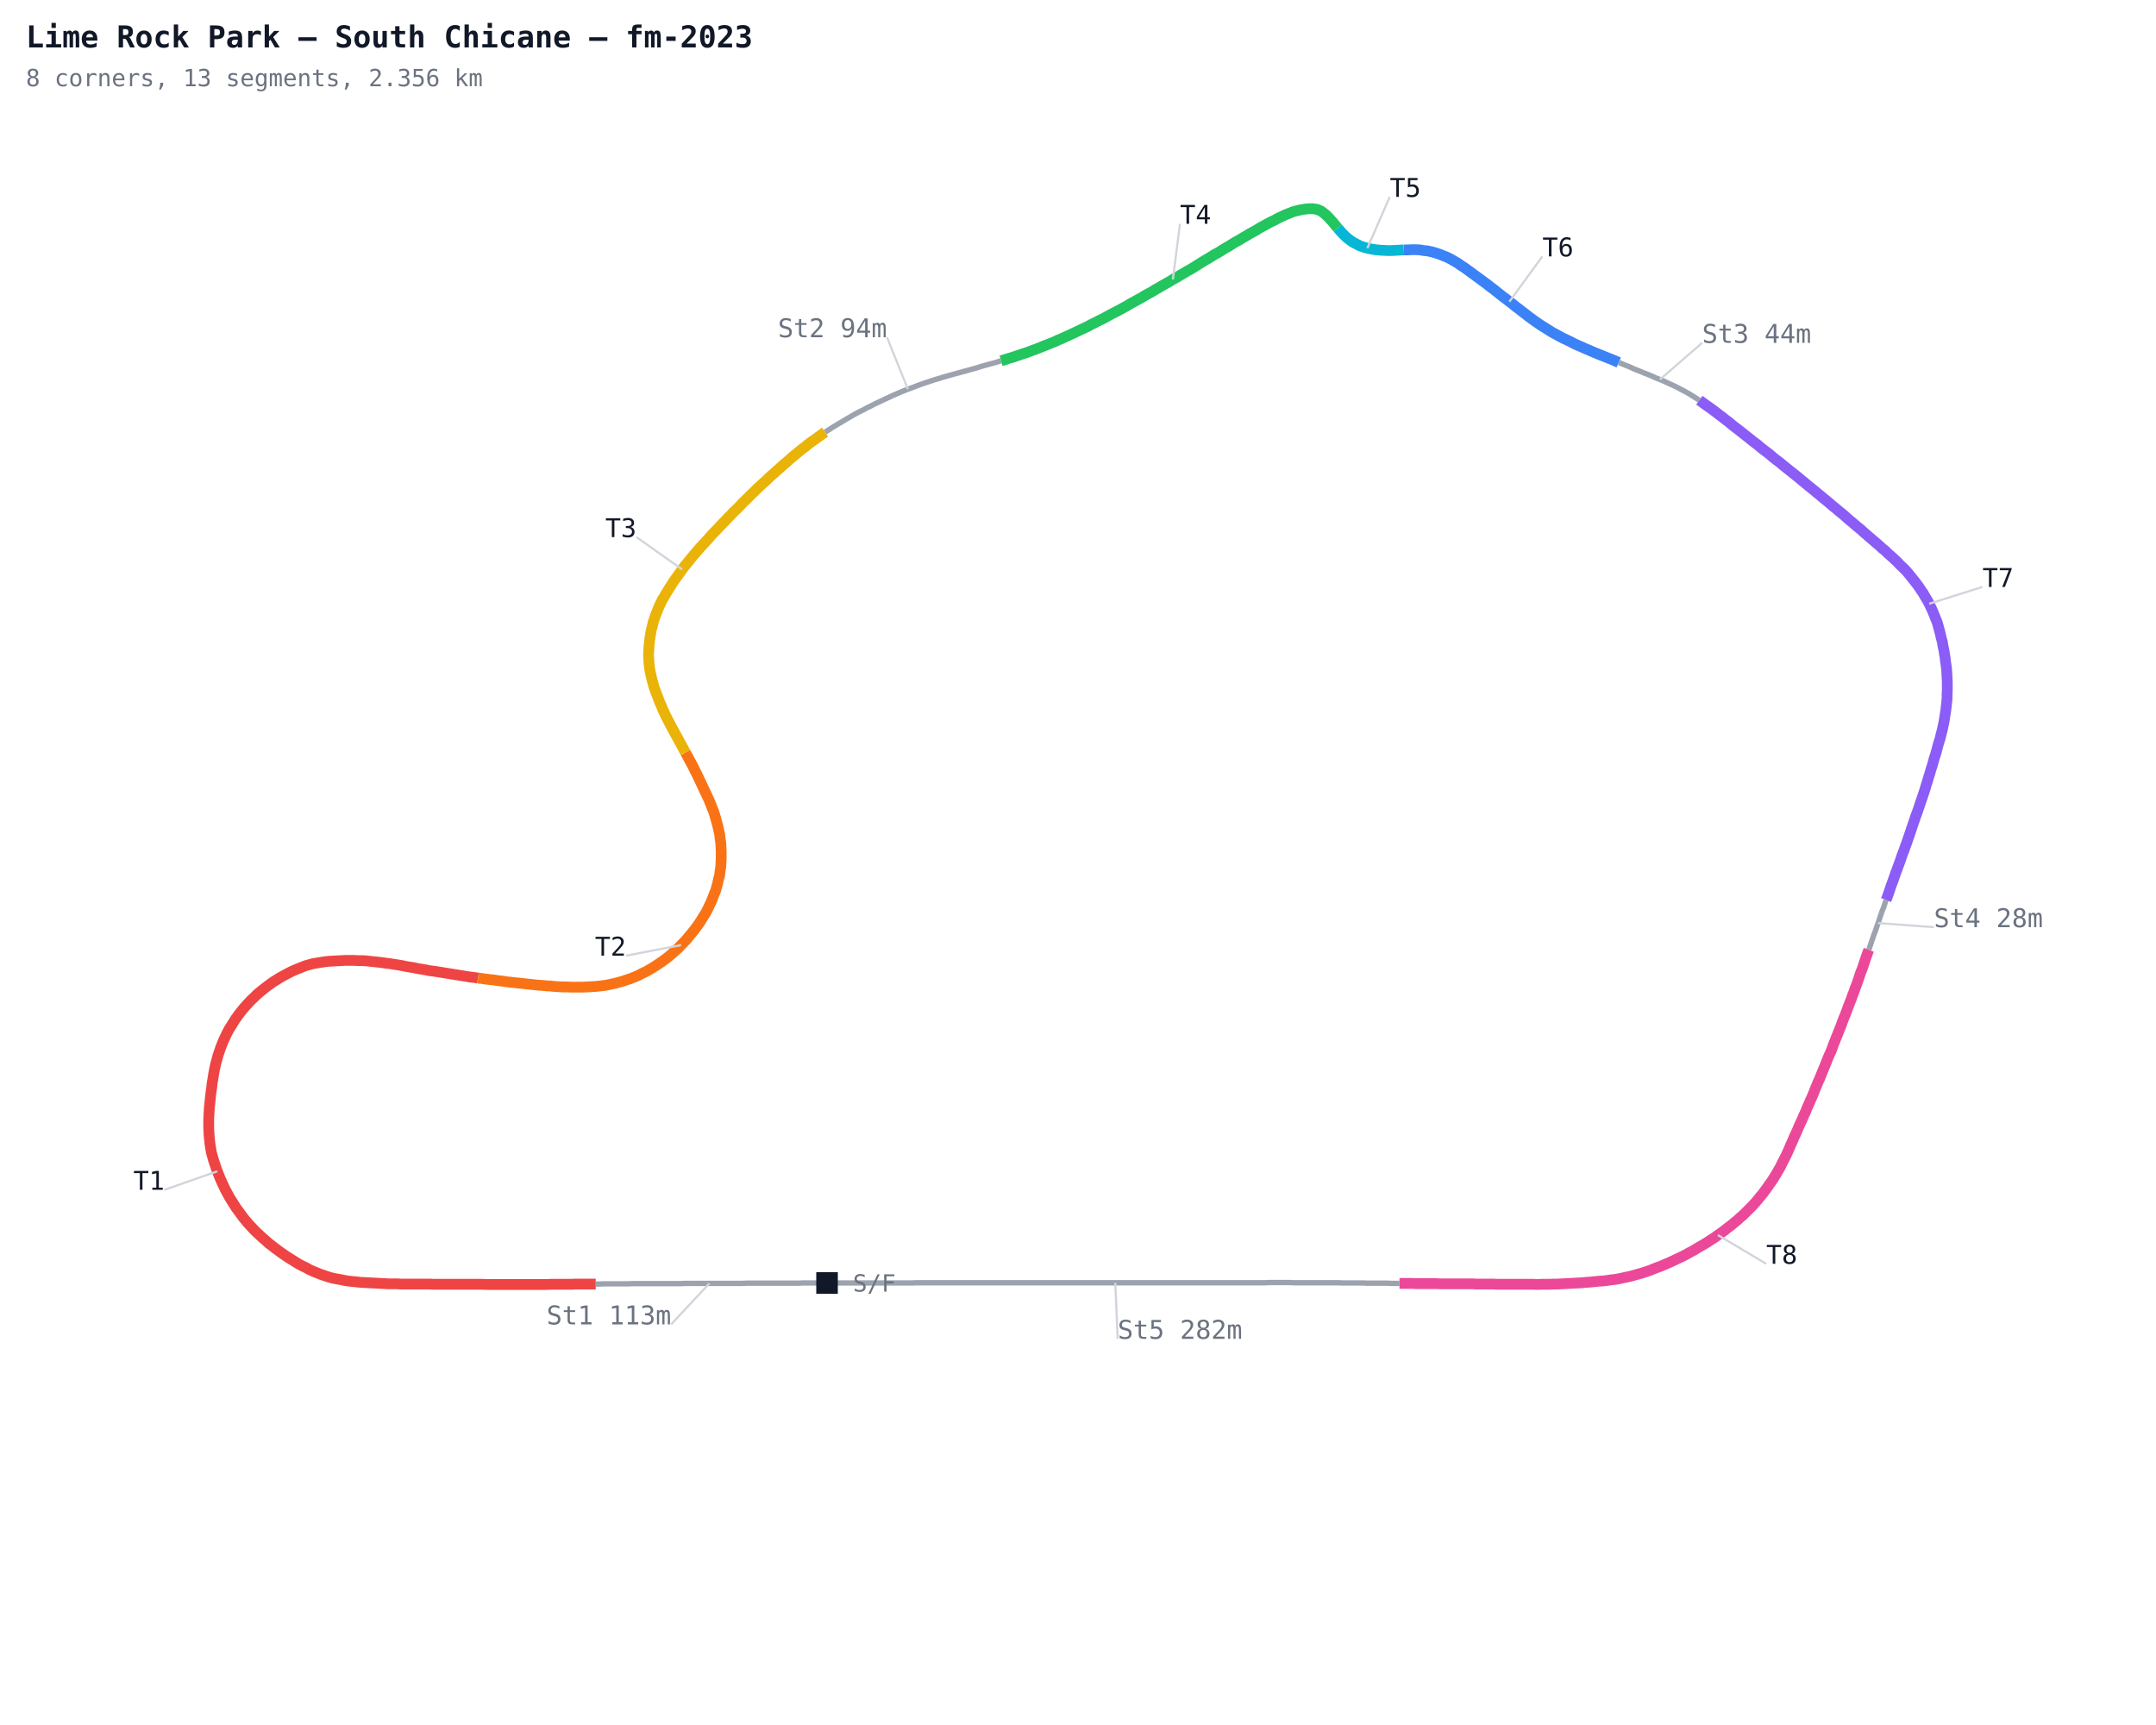
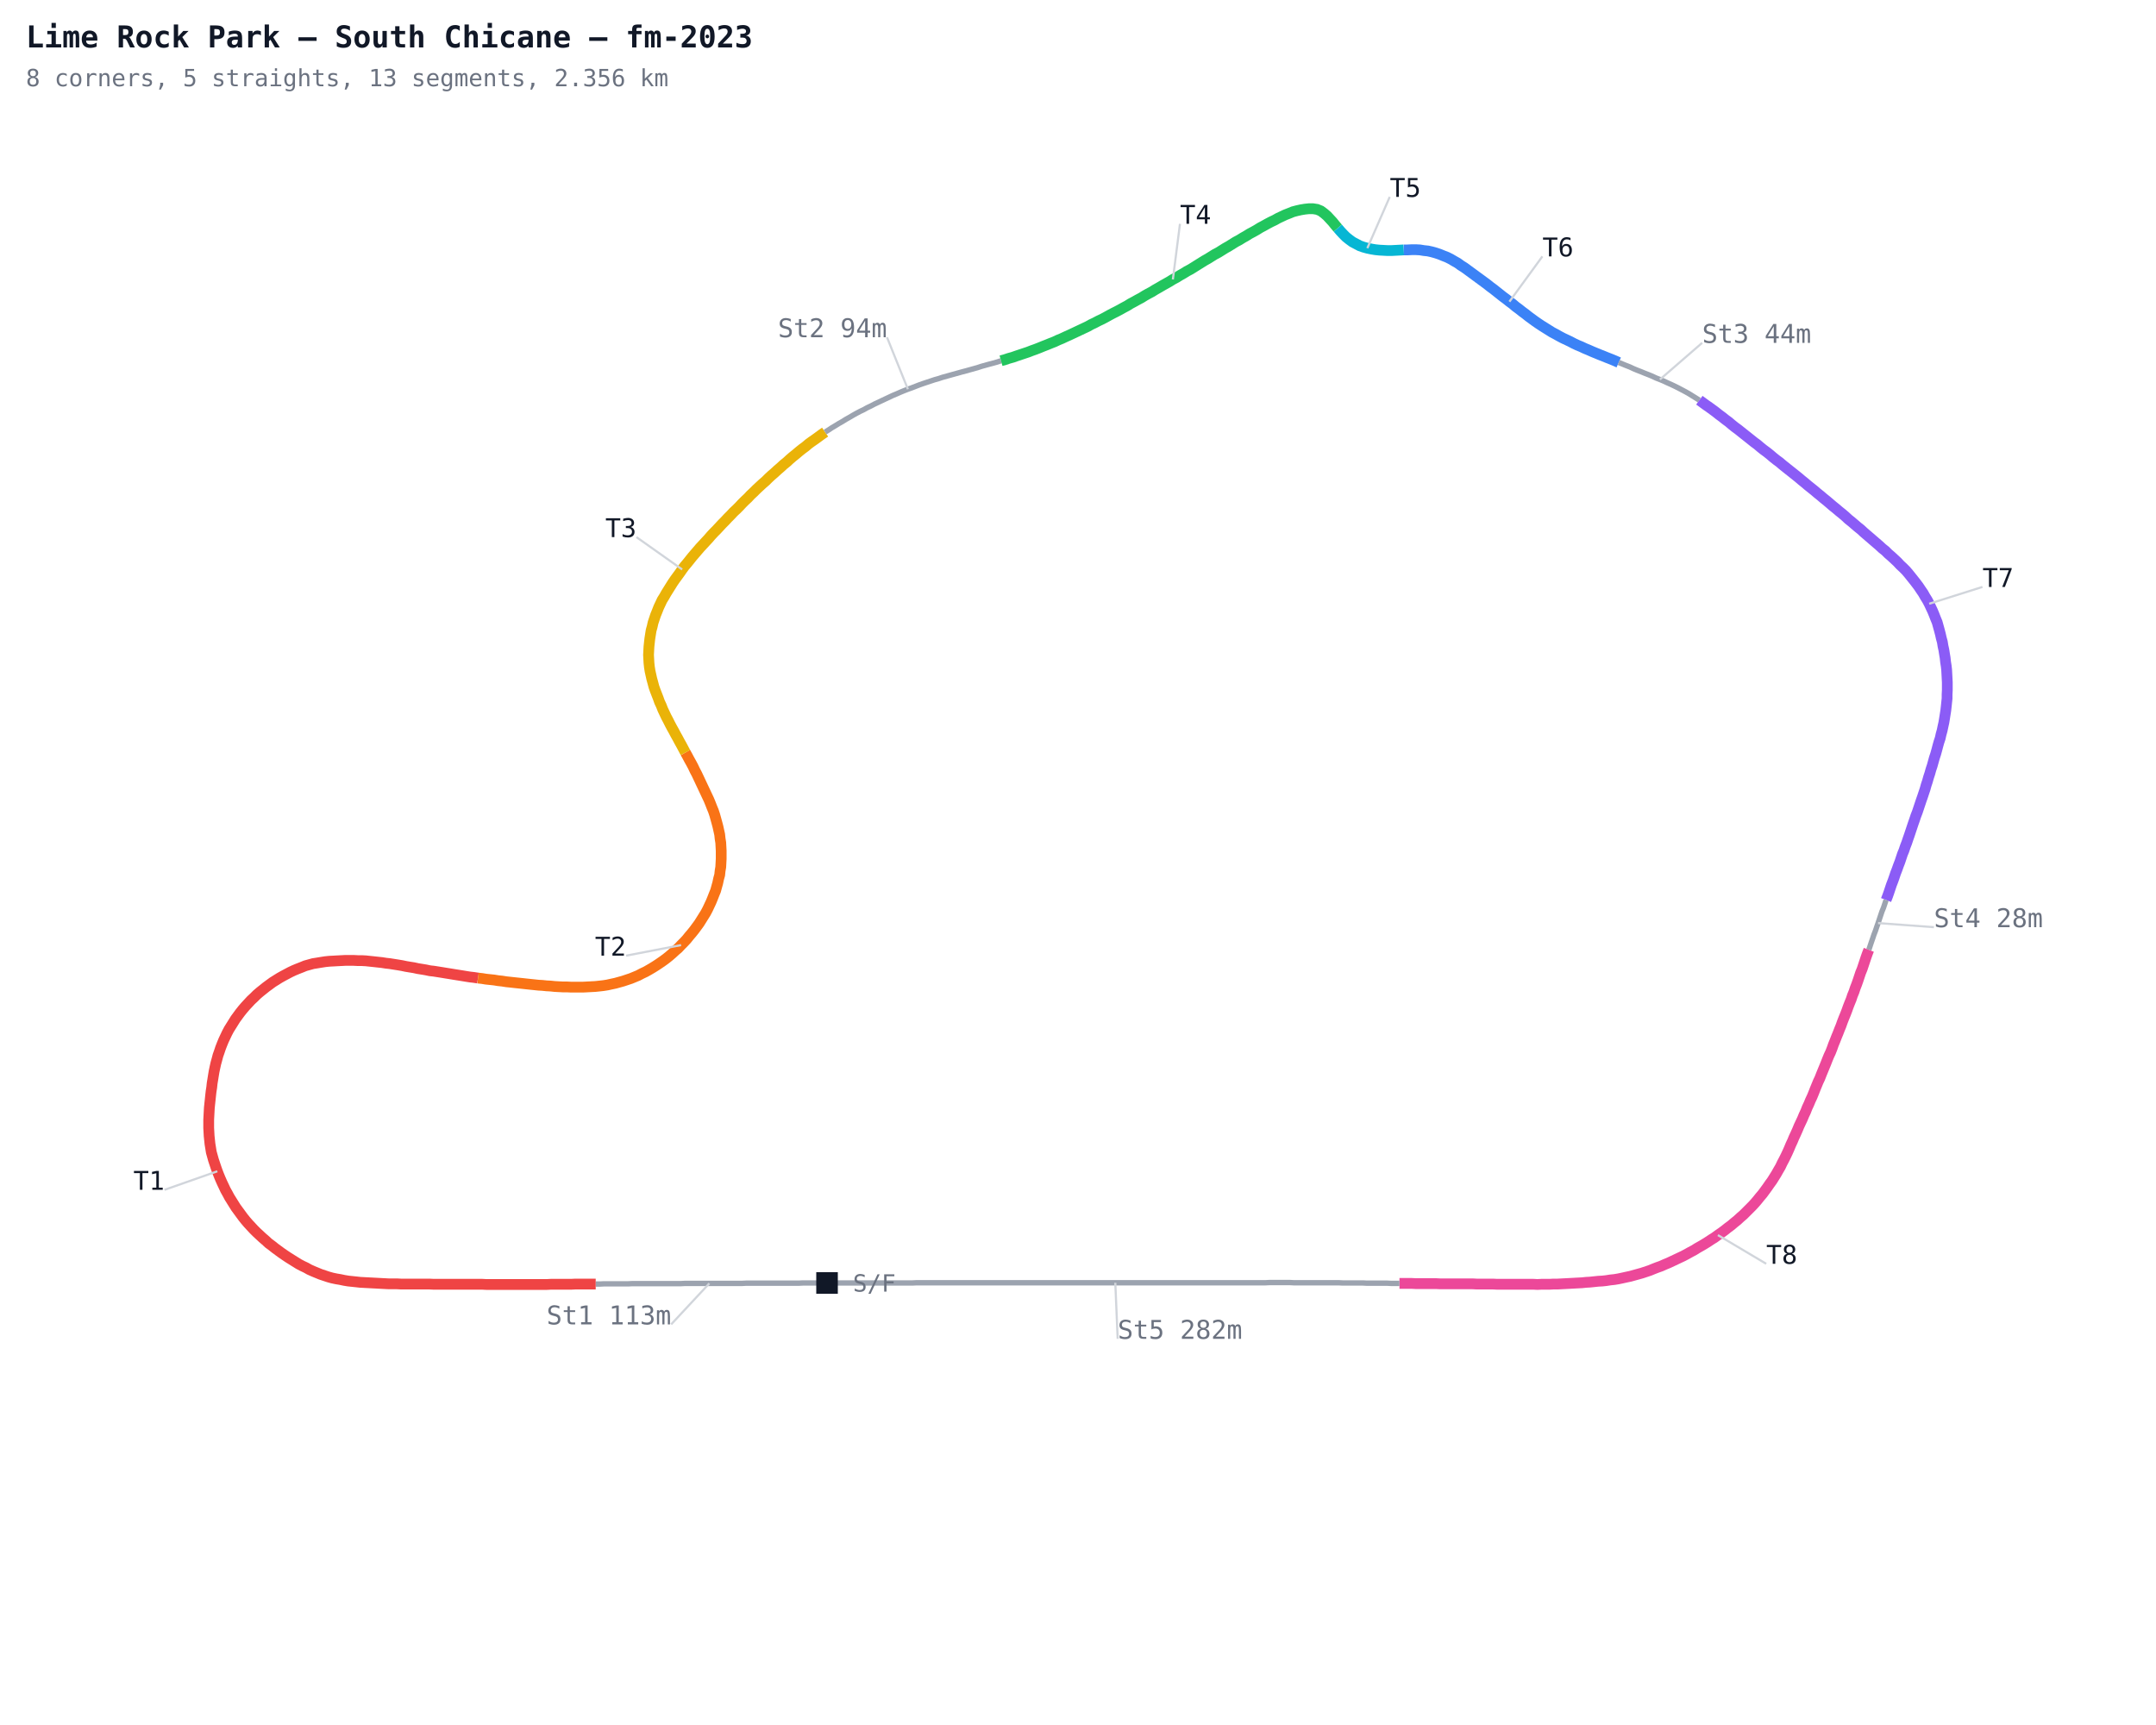
<svg xmlns="http://www.w3.org/2000/svg" width="1000" height="800" viewBox="0 0 1000 800">
  <defs>
    <style>
      .name { font-family: monospace; font-size: 12px; }
      .sector { font-family: monospace; font-size: 12px; fill: #7c3aed; font-weight: bold; }
      .title { font-family: monospace; font-size: 14px; fill: #111827; font-weight: bold; }
      .sub { font-family: monospace; font-size: 11px; fill: #6b7280; }
    </style>
  </defs>
  <rect width="1000" height="800" fill="#ffffff" />
  <polyline fill="none" stroke="#9ca3af" stroke-width="2.5" points="383.6,595.0 381.8,595.0 379.9,595.0 378.0,595.0 376.1,595.0 374.2,595.0 372.3,595.0 370.5,595.1 368.6,595.1 366.7,595.1 364.8,595.1 362.9,595.1 361.0,595.1 359.2,595.1 357.3,595.1 355.4,595.1 353.5,595.1 351.6,595.1 349.7,595.1 347.9,595.1 346.0,595.1 344.1,595.2 342.2,595.2 340.3,595.2 338.4,595.2 336.6,595.2 334.7,595.2 332.8,595.2 330.9,595.2 329.0,595.2 327.2,595.2 325.3,595.2 323.4,595.2 321.5,595.2 319.6,595.2 317.7,595.2 315.9,595.3 314.0,595.3 312.1,595.3 310.2,595.3 308.3,595.3 306.4,595.3 304.6,595.3 302.7,595.3 300.8,595.3 298.9,595.3 297.0,595.3 295.1,595.3 293.3,595.3 291.4,595.4 289.5,595.4 287.6,595.4 285.7,595.4 283.8,595.4 282.0,595.4 280.1,595.4 278.2,595.5 276.3,595.5" />
  <polyline fill="none" stroke="#ef4444" stroke-width="5" points="276.3,595.5 274.4,595.5 272.6,595.5 270.7,595.5 268.8,595.5 266.9,595.5 265.0,595.6 263.1,595.6 261.3,595.6 259.4,595.6 257.5,595.6 255.6,595.6 253.7,595.7 251.8,595.7 250.0,595.7 248.1,595.7 246.2,595.7 244.3,595.7 242.4,595.7 240.5,595.7 238.7,595.7 236.8,595.7 234.9,595.7 233.0,595.7 231.1,595.7 229.3,595.7 227.4,595.7 225.5,595.7 223.6,595.6 221.7,595.6 219.8,595.6 218.0,595.6 216.1,595.6 214.2,595.6 212.3,595.6 210.4,595.6 208.5,595.6 206.7,595.6 204.8,595.6 202.9,595.6 201.0,595.6 199.1,595.5 197.2,595.5 195.4,595.5 193.5,595.5 191.6,595.5 189.7,595.5 187.8,595.5 185.9,595.5 184.1,595.4 182.2,595.4 180.3,595.4 178.4,595.3 176.5,595.2 174.7,595.1 172.8,595.0 170.9,594.9 169.0,594.8 167.1,594.7 165.3,594.5 163.4,594.3 161.5,594.1 159.7,593.8 157.8,593.4 156.0,593.1 154.1,592.7 152.3,592.2 150.5,591.6 148.7,591.0 147.0,590.3 145.3,589.6 143.5,588.8 141.9,587.9 140.2,587.1 138.5,586.2 136.9,585.2 135.3,584.2 133.7,583.2 132.2,582.2 130.6,581.1 129.1,580.0 127.6,578.9 126.1,577.7 124.6,576.6 123.2,575.3 121.8,574.1 120.4,572.8 119.0,571.5 117.7,570.2 116.4,568.8 115.1,567.4 113.9,566.0 112.7,564.5 111.6,563.0 110.5,561.5 109.4,560.0 108.4,558.4 107.4,556.8 106.4,555.2 105.5,553.5 104.6,551.9 103.8,550.2 103.0,548.5 102.2,546.7 101.5,545.0 100.8,543.2 100.2,541.5 99.6,539.7 99.0,537.9 98.5,536.1 98.0,534.3 97.7,532.4 97.4,530.6 97.2,528.7 97.0,526.8 96.9,524.9 96.8,523.1 96.8,521.2 96.8,519.3 96.9,517.4 97.0,515.5 97.1,513.7 97.3,511.8 97.5,509.9 97.7,508.0 97.9,506.2 98.2,504.3 98.4,502.4 98.7,500.6 99.0,498.7 99.3,496.9 99.7,495.0 100.1,493.2 100.6,491.4 101.1,489.5 101.7,487.8 102.3,486.0 103.0,484.2 103.7,482.5 104.5,480.8 105.3,479.1 106.2,477.4 107.2,475.8 108.2,474.2 109.2,472.6 110.3,471.1 111.4,469.6 112.6,468.1 113.8,466.7 115.1,465.3 116.4,463.9 117.8,462.6 119.1,461.3 120.5,460.1 122.0,458.9 123.5,457.7 125.0,456.6 126.5,455.5 128.1,454.5 129.7,453.5 131.3,452.6 133.0,451.7 134.7,450.8 136.4,450.0 138.1,449.3 139.9,448.6 141.6,447.9 143.4,447.4 145.2,446.9 147.1,446.6 148.9,446.3 150.8,446.0 152.7,445.8 154.6,445.7 156.4,445.6 158.3,445.5 160.2,445.4 162.1,445.4 164.0,445.4 165.9,445.5 167.7,445.5 169.6,445.6 171.5,445.8 173.4,446.0 175.2,446.2 177.1,446.4 179.0,446.7 180.8,446.9 182.7,447.2 184.6,447.5 186.4,447.8 188.3,448.2 190.1,448.5 192.0,448.8 193.8,449.2 195.7,449.5 197.5,449.8 199.4,450.2 201.2,450.4 203.1,450.7 205.0,451.0 206.8,451.3 208.7,451.6 210.5,451.9 212.4,452.2 214.3,452.5 216.1,452.8 218.0,453.1 219.8,453.3 221.7,453.6" />
  <polyline fill="none" stroke="#f97316" stroke-width="5" points="221.7,453.6 223.6,453.8 225.4,454.1 227.3,454.3 229.2,454.5 231.0,454.8 232.9,455.0 234.8,455.3 236.7,455.5 238.5,455.7 240.4,455.9 242.3,456.1 244.1,456.3 246.0,456.5 247.9,456.7 249.8,456.9 251.6,457.0 253.5,457.2 255.4,457.3 257.3,457.5 259.1,457.6 261.0,457.7 262.9,457.7 264.8,457.8 266.7,457.8 268.6,457.8 270.4,457.8 272.3,457.7 274.2,457.6 276.1,457.5 278.0,457.3 279.8,457.1 281.7,456.8 283.5,456.4 285.4,456.0 287.2,455.5 289.0,455.0 290.8,454.4 292.6,453.8 294.3,453.1 296.0,452.4 297.7,451.5 299.4,450.7 301.0,449.8 302.7,448.8 304.3,447.8 305.8,446.8 307.4,445.7 308.9,444.6 310.4,443.4 311.8,442.2 313.2,440.9 314.6,439.7 315.9,438.3 317.2,437.0 318.5,435.6 319.7,434.1 320.9,432.7 322.1,431.2 323.2,429.7 324.3,428.2 325.3,426.6 326.3,425.0 327.3,423.4 328.2,421.7 329.0,420.0 329.8,418.3 330.5,416.6 331.2,414.8 331.9,413.1 332.4,411.3 332.9,409.5 333.3,407.6 333.8,405.8 334.0,403.9 334.3,402.1 334.4,400.2 334.5,398.3 334.5,396.4 334.5,394.5 334.4,392.7 334.3,390.8 334.0,388.9 333.8,387.0 333.4,385.2 333.0,383.4 332.5,381.5 332.0,379.7 331.5,377.9 330.9,376.1 330.2,374.4 329.5,372.6 328.8,370.9 328.0,369.2 327.2,367.5 326.4,365.8 325.6,364.1 324.8,362.4 324.0,360.7 323.2,359.0 322.3,357.3 321.5,355.6 320.6,353.9 319.7,352.3 318.8,350.6 317.9,349.0" />
  <polyline fill="none" stroke="#eab308" stroke-width="5" points="317.9,349.0 317.0,347.3 316.1,345.6 315.2,344.0 314.3,342.3 313.4,340.7 312.5,339.0 311.6,337.4 310.7,335.7 309.9,334.1 309.0,332.4 308.2,330.7 307.4,329.0 306.7,327.2 305.9,325.5 305.3,323.8 304.6,322.0 303.9,320.2 303.3,318.5 302.8,316.6 302.3,314.8 301.9,313.0 301.5,311.2 301.2,309.3 301.0,307.4 300.9,305.5 300.8,303.7 300.9,301.8 301.0,299.9 301.2,298.0 301.4,296.2 301.7,294.3 302.0,292.4 302.5,290.6 302.9,288.8 303.5,287.0 304.1,285.2 304.8,283.5 305.5,281.7 306.3,280.0 307.1,278.3 308.1,276.7 309.0,275.1 310.0,273.5 311.0,271.9 312.0,270.3 313.1,268.7 314.2,267.2 315.3,265.7 316.4,264.1 317.5,262.6 318.7,261.2 319.9,259.7 321.1,258.2 322.3,256.8 323.5,255.4 324.7,254.0 326.0,252.6 327.3,251.2 328.6,249.8 329.8,248.4 331.1,247.0 332.4,245.7 333.7,244.3 335.0,242.9 336.3,241.6 337.6,240.2 338.9,238.9 340.2,237.5 341.6,236.2 342.9,234.9 344.2,233.5 345.5,232.2 346.9,230.9 348.2,229.5 349.6,228.2 350.9,226.9 352.3,225.6 353.7,224.3 355.1,223.1 356.4,221.8 357.8,220.5 359.2,219.3 360.6,218.0 362.0,216.8 363.4,215.5 364.9,214.3 366.3,213.0 367.7,211.8 369.2,210.6 370.6,209.4 372.1,208.2 373.6,207.1 375.0,205.9 376.5,204.8 378.1,203.7 379.6,202.6 381.1,201.5 382.7,200.4" />
  <polyline fill="none" stroke="#9ca3af" stroke-width="2.5" points="382.7,200.4 384.3,199.4 385.8,198.4 387.5,197.4 389.1,196.4 390.7,195.5 392.3,194.5 393.9,193.6 395.6,192.6 397.2,191.7 398.9,190.8 400.6,190.0 402.2,189.1 403.9,188.3 405.6,187.4 407.3,186.6 409.0,185.8 410.7,185.0 412.4,184.2 414.1,183.4 415.8,182.7 417.6,181.9 419.3,181.2 421.1,180.5 422.8,179.9 424.6,179.2 426.4,178.5 428.1,177.9 429.9,177.3 431.7,176.7 433.5,176.1 435.3,175.6 437.1,175.0 438.9,174.5 440.7,174.0 442.5,173.5 444.3,173.0 446.1,172.5 448.0,172.0 449.8,171.5 451.6,171.0 453.4,170.5 455.2,169.9 457.0,169.4 458.8,168.9 460.7,168.4 462.5,167.9 464.3,167.3" />
  <polyline fill="none" stroke="#22c55e" stroke-width="5" points="464.3,167.3 466.1,166.8 467.9,166.2 469.7,165.7 471.4,165.1 473.2,164.5 475.0,163.9 476.8,163.3 478.6,162.6 480.3,162.0 482.1,161.3 483.8,160.6 485.6,159.9 487.3,159.2 489.1,158.5 490.8,157.7 492.5,157.0 494.2,156.2 496.0,155.4 497.7,154.6 499.4,153.8 501.1,153.0 502.8,152.2 504.5,151.4 506.1,150.5 507.8,149.7 509.5,148.8 511.2,148.0 512.9,147.1 514.5,146.2 516.2,145.3 517.8,144.5 519.5,143.6 521.1,142.7 522.8,141.8 524.4,140.8 526.1,139.9 527.7,139.0 529.4,138.1 531.0,137.1 532.6,136.2 534.3,135.3 535.9,134.3 537.5,133.4 539.2,132.4 540.8,131.5 542.4,130.6 544.0,129.6 545.7,128.7 547.3,127.7 548.9,126.8 550.5,125.8 552.2,124.9 553.8,123.9 555.4,122.9 557.0,121.9 558.6,120.9 560.2,120.0 561.8,119.0 563.4,118.0 565.1,117.1 566.7,116.1 568.3,115.1 569.9,114.2 571.5,113.2 573.1,112.2 574.8,111.3 576.4,110.3 578.0,109.4 579.6,108.4 581.3,107.5 582.9,106.6 584.5,105.6 586.2,104.7 587.8,103.8 589.5,102.9 591.2,102.1 592.8,101.2 594.5,100.4 596.2,99.6 598.0,98.9 599.7,98.2 601.6,97.7 603.4,97.3 605.2,97.0 607.1,96.8 609.0,96.8 610.9,97.1 612.6,97.8 614.1,98.9 615.5,100.1 616.8,101.5 618.1,102.9 619.3,104.4 620.5,105.8" />
  <polyline fill="none" stroke="#06b6d4" stroke-width="5" points="620.5,105.8 621.7,107.2 623.0,108.6 624.3,109.9 625.8,111.1 627.3,112.2 629.0,113.1 630.7,114.0 632.4,114.6 634.2,115.1 636.1,115.5 637.9,115.8 639.8,116.0 641.7,116.1 643.5,116.2 645.4,116.2 647.3,116.1 649.2,116.0 651.1,115.9" />
  <polyline fill="none" stroke="#3b82f6" stroke-width="5" points="651.1,115.9 652.9,115.9 654.8,115.8 656.7,115.8 658.6,115.9 660.4,116.2 662.3,116.4 664.1,116.8 665.9,117.3 667.7,117.9 669.4,118.6 671.2,119.3 672.8,120.1 674.5,121.1 676.1,122.0 677.6,123.1 679.2,124.1 680.7,125.2 682.2,126.3 683.7,127.4 685.2,128.5 686.7,129.6 688.2,130.7 689.7,131.8 691.2,133.0 692.7,134.1 694.2,135.3 695.6,136.4 697.1,137.6 698.6,138.7 700.1,139.9 701.6,141.0 703.0,142.2 704.5,143.3 706.0,144.5 707.5,145.6 709.0,146.8 710.5,147.9 712.0,149.0 713.6,150.1 715.1,151.1 716.7,152.1 718.3,153.1 719.9,154.1 721.6,155.0 723.2,155.9 724.9,156.8 726.6,157.6 728.3,158.4 730.0,159.3 731.7,160.1 733.4,160.8 735.1,161.6 736.8,162.3 738.6,163.1 740.3,163.8 742.0,164.5 743.8,165.2 745.5,165.9 747.3,166.6 749.0,167.3 750.8,168.1" />
  <polyline fill="none" stroke="#9ca3af" stroke-width="2.5" points="750.8,168.1 752.5,168.8 754.2,169.5 756.0,170.2 757.7,171.0 759.4,171.7 761.2,172.4 762.9,173.1 764.7,173.8 766.4,174.5 768.1,175.3 769.9,176.0 771.6,176.7 773.3,177.5 775.1,178.3 776.8,179.1 778.4,179.9 780.1,180.8 781.8,181.7 783.4,182.6 785.0,183.6 786.6,184.6 788.2,185.6" />
  <polyline fill="none" stroke="#8b5cf6" stroke-width="5" points="788.2,185.6 789.7,186.7 791.2,187.8 792.8,188.9 794.3,190.0 795.8,191.1 797.3,192.3 798.8,193.4 800.3,194.6 801.8,195.7 803.2,196.9 804.7,198.1 806.2,199.2 807.7,200.4 809.2,201.6 810.6,202.7 812.1,203.9 813.6,205.1 815.1,206.2 816.5,207.4 818.0,208.6 819.5,209.7 821.0,210.9 822.4,212.1 823.9,213.3 825.4,214.4 826.8,215.6 828.3,216.8 829.8,218.0 831.2,219.1 832.7,220.3 834.2,221.5 835.6,222.7 837.1,223.9 838.5,225.1 840.0,226.3 841.5,227.5 842.9,228.7 844.4,229.9 845.8,231.1 847.3,232.3 848.7,233.5 850.1,234.7 851.6,235.9 853.0,237.1 854.5,238.3 855.9,239.5 857.3,240.8 858.8,242.0 860.2,243.2 861.6,244.4 863.1,245.6 864.5,246.9 865.9,248.1 867.3,249.3 868.8,250.6 870.2,251.8 871.6,253.0 873.0,254.3 874.5,255.5 875.8,256.8 877.2,258.0 878.6,259.3 880.0,260.6 881.3,262.0 882.7,263.3 884.0,264.6 885.2,266.0 886.4,267.5 887.6,269.0 888.7,270.4 889.9,272.0 890.9,273.5 892.0,275.1 892.9,276.7 893.9,278.3 894.8,280.0 895.6,281.7 896.4,283.4 897.1,285.1 897.8,286.9 898.5,288.6 899.0,290.4 899.5,292.2 900.0,294.1 900.4,295.9 900.9,297.7 901.2,299.6 901.6,301.4 901.9,303.3 902.2,305.1 902.4,307.0 902.7,308.9 902.9,310.7 903.0,312.6 903.1,314.5 903.2,316.4 903.2,318.3 903.2,320.1 903.1,322.0 903.1,323.9 902.9,325.8 902.7,327.7 902.5,329.5 902.2,331.4 901.9,333.3 901.6,335.1 901.2,336.9 900.8,338.8 900.3,340.6 899.9,342.4 899.3,344.2 898.8,346.0 898.3,347.9 897.8,349.7 897.2,351.5 896.7,353.3 896.2,355.1 895.6,356.9 895.1,358.7 894.5,360.5 894.0,362.3 893.4,364.1 892.9,365.9 892.3,367.7 891.7,369.5 891.1,371.2 890.5,373.0 889.9,374.8 889.3,376.6 888.6,378.4 888.0,380.2 887.4,381.9 886.8,383.7 886.2,385.5 885.6,387.3 885.0,389.0 884.4,390.8 883.7,392.6 883.1,394.4 882.4,396.1 881.8,397.9 881.2,399.7 880.5,401.5 879.9,403.2 879.2,405.0 878.6,406.8 878.0,408.5 877.3,410.3 876.7,412.1 876.1,413.9 875.5,415.6 874.8,417.4" />
  <polyline fill="none" stroke="#9ca3af" stroke-width="2.5" points="874.8,417.4 874.2,419.2 873.6,421.0 872.9,422.7 872.3,424.5 871.7,426.3 871.1,428.1 870.5,429.8 869.9,431.6 869.2,433.4 868.6,435.2 868.0,436.9 867.4,438.7 866.8,440.5" />
  <polyline fill="none" stroke="#ec4899" stroke-width="5" points="866.8,440.5 866.1,442.3 865.5,444.0 864.9,445.8 864.3,447.6 863.7,449.4 863.0,451.1 862.4,452.9 861.8,454.7 861.2,456.4 860.5,458.2 859.9,460.0 859.2,461.7 858.6,463.5 857.9,465.2 857.2,467.0 856.6,468.7 855.9,470.5 855.2,472.2 854.5,474.0 853.9,475.7 853.2,477.4 852.5,479.2 851.8,480.9 851.1,482.7 850.4,484.4 849.8,486.1 849.1,487.9 848.3,489.6 847.6,491.3 846.9,493.1 846.2,494.8 845.5,496.5 844.8,498.2 844.1,500.0 843.3,501.7 842.6,503.4 841.9,505.1 841.2,506.9 840.5,508.6 839.7,510.3 839.0,512.0 838.2,513.7 837.5,515.5 836.7,517.2 836.0,518.9 835.2,520.6 834.4,522.3 833.7,524.0 832.9,525.8 832.1,527.5 831.4,529.2 830.6,530.9 829.9,532.6 829.1,534.4 828.3,536.1 827.5,537.7 826.6,539.4 825.8,541.1 824.8,542.8 823.9,544.4 822.9,546.0 821.9,547.6 820.8,549.1 819.7,550.7 818.6,552.2 817.5,553.7 816.3,555.1 815.1,556.6 813.9,558.0 812.6,559.4 811.3,560.7 809.9,562.1 808.6,563.4 807.2,564.6 805.8,565.9 804.3,567.1 802.9,568.3 801.4,569.4 799.9,570.6 798.4,571.7 796.8,572.8 795.3,573.9 793.7,574.9 792.2,575.9 790.6,576.9 788.9,577.9 787.3,578.8 785.7,579.8 784.0,580.7 782.4,581.6 780.7,582.5 779.0,583.3 777.3,584.1 775.6,584.9 773.9,585.7 772.2,586.4 770.4,587.2 768.7,587.8 766.9,588.5 765.2,589.2 763.4,589.8 761.6,590.4 759.8,590.9 758.0,591.4 756.2,591.9 754.3,592.3 752.5,592.7 750.6,593.1 748.8,593.4 746.9,593.6 745.0,593.9 743.2,594.1 741.3,594.2 739.4,594.4 737.5,594.6 735.7,594.7 733.8,594.9 731.9,595.0 730.0,595.1 728.2,595.2 726.3,595.3 724.4,595.4 722.5,595.5 720.6,595.5 718.8,595.6 716.9,595.6 715.0,595.6 713.1,595.7 711.2,595.6 709.3,595.6 707.5,595.6 705.6,595.6 703.7,595.6 701.8,595.6 699.9,595.6 698.0,595.6 696.2,595.6 694.3,595.6 692.4,595.5 690.5,595.5 688.6,595.5 686.7,595.5 684.9,595.5 683.0,595.4 681.1,595.4 679.2,595.4 677.3,595.4 675.5,595.4 673.6,595.4 671.7,595.4 669.8,595.4 667.9,595.4 666.0,595.3 664.2,595.3 662.3,595.3 660.4,595.3 658.5,595.3 656.6,595.3 654.7,595.2 652.9,595.2 651.0,595.2 649.1,595.2" />
  <polyline fill="none" stroke="#9ca3af" stroke-width="2.5" points="649.1,595.2 647.2,595.2 645.3,595.2 643.4,595.1 641.6,595.1 639.7,595.1 637.8,595.1 635.9,595.1 634.0,595.1 632.2,595.0 630.3,595.0 628.4,595.0 626.5,595.0 624.6,595.0 622.7,595.0 620.9,594.9 619.0,594.9 617.1,594.9 615.2,594.9 613.3,594.9 611.4,594.9 609.6,594.9 607.7,594.9 605.8,594.9 603.9,594.9 602.0,594.9 600.1,594.9 598.3,594.8 596.4,594.8 594.5,594.8 592.6,594.8 590.7,594.8 588.9,594.8 587.0,594.9 585.1,594.9 583.2,594.9 581.3,594.9 579.4,594.9 577.6,594.9 575.7,594.9 573.8,594.9 571.9,594.9 570.0,594.9 568.1,594.9 566.3,594.9 564.4,594.9 562.5,594.9 560.6,594.9 558.7,594.9 556.8,594.9 555.0,594.9 553.1,594.9 551.2,594.9 549.3,594.9 547.4,594.9 545.5,594.9 543.7,594.9 541.8,594.9 539.9,594.9 538.0,594.9 536.1,594.9 534.3,594.9 532.4,594.9 530.5,594.9 528.6,594.9 526.7,594.9 524.8,594.9 523.0,594.9 521.1,594.9 519.2,594.9 517.3,594.9 515.4,594.9 513.5,594.9 511.7,594.9 509.8,594.9 507.9,594.9 506.0,594.9 504.1,594.9 502.2,594.9 500.4,594.9 498.5,594.9 496.6,594.9 494.7,594.9 492.8,594.9 490.9,594.9 489.1,594.9 487.2,594.9 485.3,594.9 483.4,594.9 481.5,594.9 479.7,594.9 477.8,594.9 475.9,594.9 474.0,594.9 472.1,594.9 470.2,594.9 468.4,594.9 466.5,594.9 464.6,594.9 462.7,594.9 460.8,594.9 458.9,594.9 457.1,594.9 455.2,594.9 453.3,594.9 451.4,594.9 449.5,594.9 447.6,594.9 445.8,594.9 443.9,594.9 442.0,594.9 440.1,594.9 438.2,594.9 436.3,594.9 434.5,594.9 432.6,594.9 430.7,594.9 428.8,594.9 426.9,594.9 425.1,594.9 423.2,595.0 421.3,595.0 419.4,595.0 417.5,595.0 415.6,595.0 413.8,595.0 411.9,595.0 410.0,595.0 408.1,595.0 406.2,595.0 404.3,595.0 402.5,595.0 400.6,595.0 398.7,595.0 396.8,595.0 394.9,595.0 393.0,595.0 391.2,595.0 389.3,595.0 387.4,595.0 385.5,595.0" />
  <line x1="329.0" y1="595.2" x2="311.3" y2="614.2" stroke="#d1d5db" stroke-width="1" />
  <text x="311.3" y="614.2" text-anchor="end" class="name" fill="#6b7280">St1 113m</text>
  <line x1="100.8" y1="543.2" x2="76.3" y2="551.8" stroke="#d1d5db" stroke-width="1" />
  <text x="76.3" y="551.8" text-anchor="end" class="name" fill="#111827">T1</text>
  <line x1="315.9" y1="438.3" x2="290.4" y2="443.2" stroke="#d1d5db" stroke-width="1" />
  <text x="290.4" y="443.2" text-anchor="end" class="name" fill="#111827">T2</text>
  <line x1="316.4" y1="264.1" x2="295.2" y2="249.1" stroke="#d1d5db" stroke-width="1" />
  <text x="295.2" y="249.1" text-anchor="end" class="name" fill="#111827">T3</text>
  <line x1="421.1" y1="180.5" x2="411.4" y2="156.4" stroke="#d1d5db" stroke-width="1" />
  <text x="411.4" y="156.4" text-anchor="end" class="name" fill="#6b7280">St2 94m</text>
  <line x1="544.0" y1="129.6" x2="547.3" y2="103.8" stroke="#d1d5db" stroke-width="1" />
  <text x="547.3" y="103.8" text-anchor="start" class="name" fill="#111827">T4</text>
  <line x1="634.2" y1="115.1" x2="644.6" y2="91.3" stroke="#d1d5db" stroke-width="1" />
  <text x="644.6" y="91.3" text-anchor="start" class="name" fill="#111827">T5</text>
  <line x1="700.1" y1="139.9" x2="715.4" y2="118.9" stroke="#d1d5db" stroke-width="1" />
  <text x="715.4" y="118.9" text-anchor="start" class="name" fill="#111827">T6</text>
  <line x1="769.9" y1="176.0" x2="789.5" y2="159.0" stroke="#d1d5db" stroke-width="1" />
  <text x="789.5" y="159.0" text-anchor="start" class="name" fill="#6b7280">St3 44m</text>
  <line x1="894.8" y1="280.0" x2="919.5" y2="272.2" stroke="#d1d5db" stroke-width="1" />
  <text x="919.5" y="272.2" text-anchor="start" class="name" fill="#111827">T7</text>
  <line x1="871.1" y1="428.1" x2="897.0" y2="430.0" stroke="#d1d5db" stroke-width="1" />
  <text x="897.0" y="430.0" text-anchor="start" class="name" fill="#6b7280">St4 28m</text>
  <line x1="796.8" y1="572.8" x2="819.2" y2="586.1" stroke="#d1d5db" stroke-width="1" />
  <text x="819.2" y="586.1" text-anchor="start" class="name" fill="#111827">T8</text>
  <line x1="517.3" y1="594.9" x2="518.4" y2="620.9" stroke="#d1d5db" stroke-width="1" />
  <text x="518.4" y="620.9" text-anchor="start" class="name" fill="#6b7280">St5 282m</text>
  <rect x="378.6" y="590.0" width="10" height="10" fill="#111827" />
  <text x="395.6" y="599.0" class="sub">S/F</text>
  <text class="title" x="12" y="22">Lime Rock Park — South Chicane — fm-2023</text>
-   <text class="sub" x="12" y="40">8 corners, 13 segments, 2.356 km</text>
+   <text class="sub" x="12" y="40">8 corners, 5 straights, 13 segments, 2.356 km</text>
</svg>
